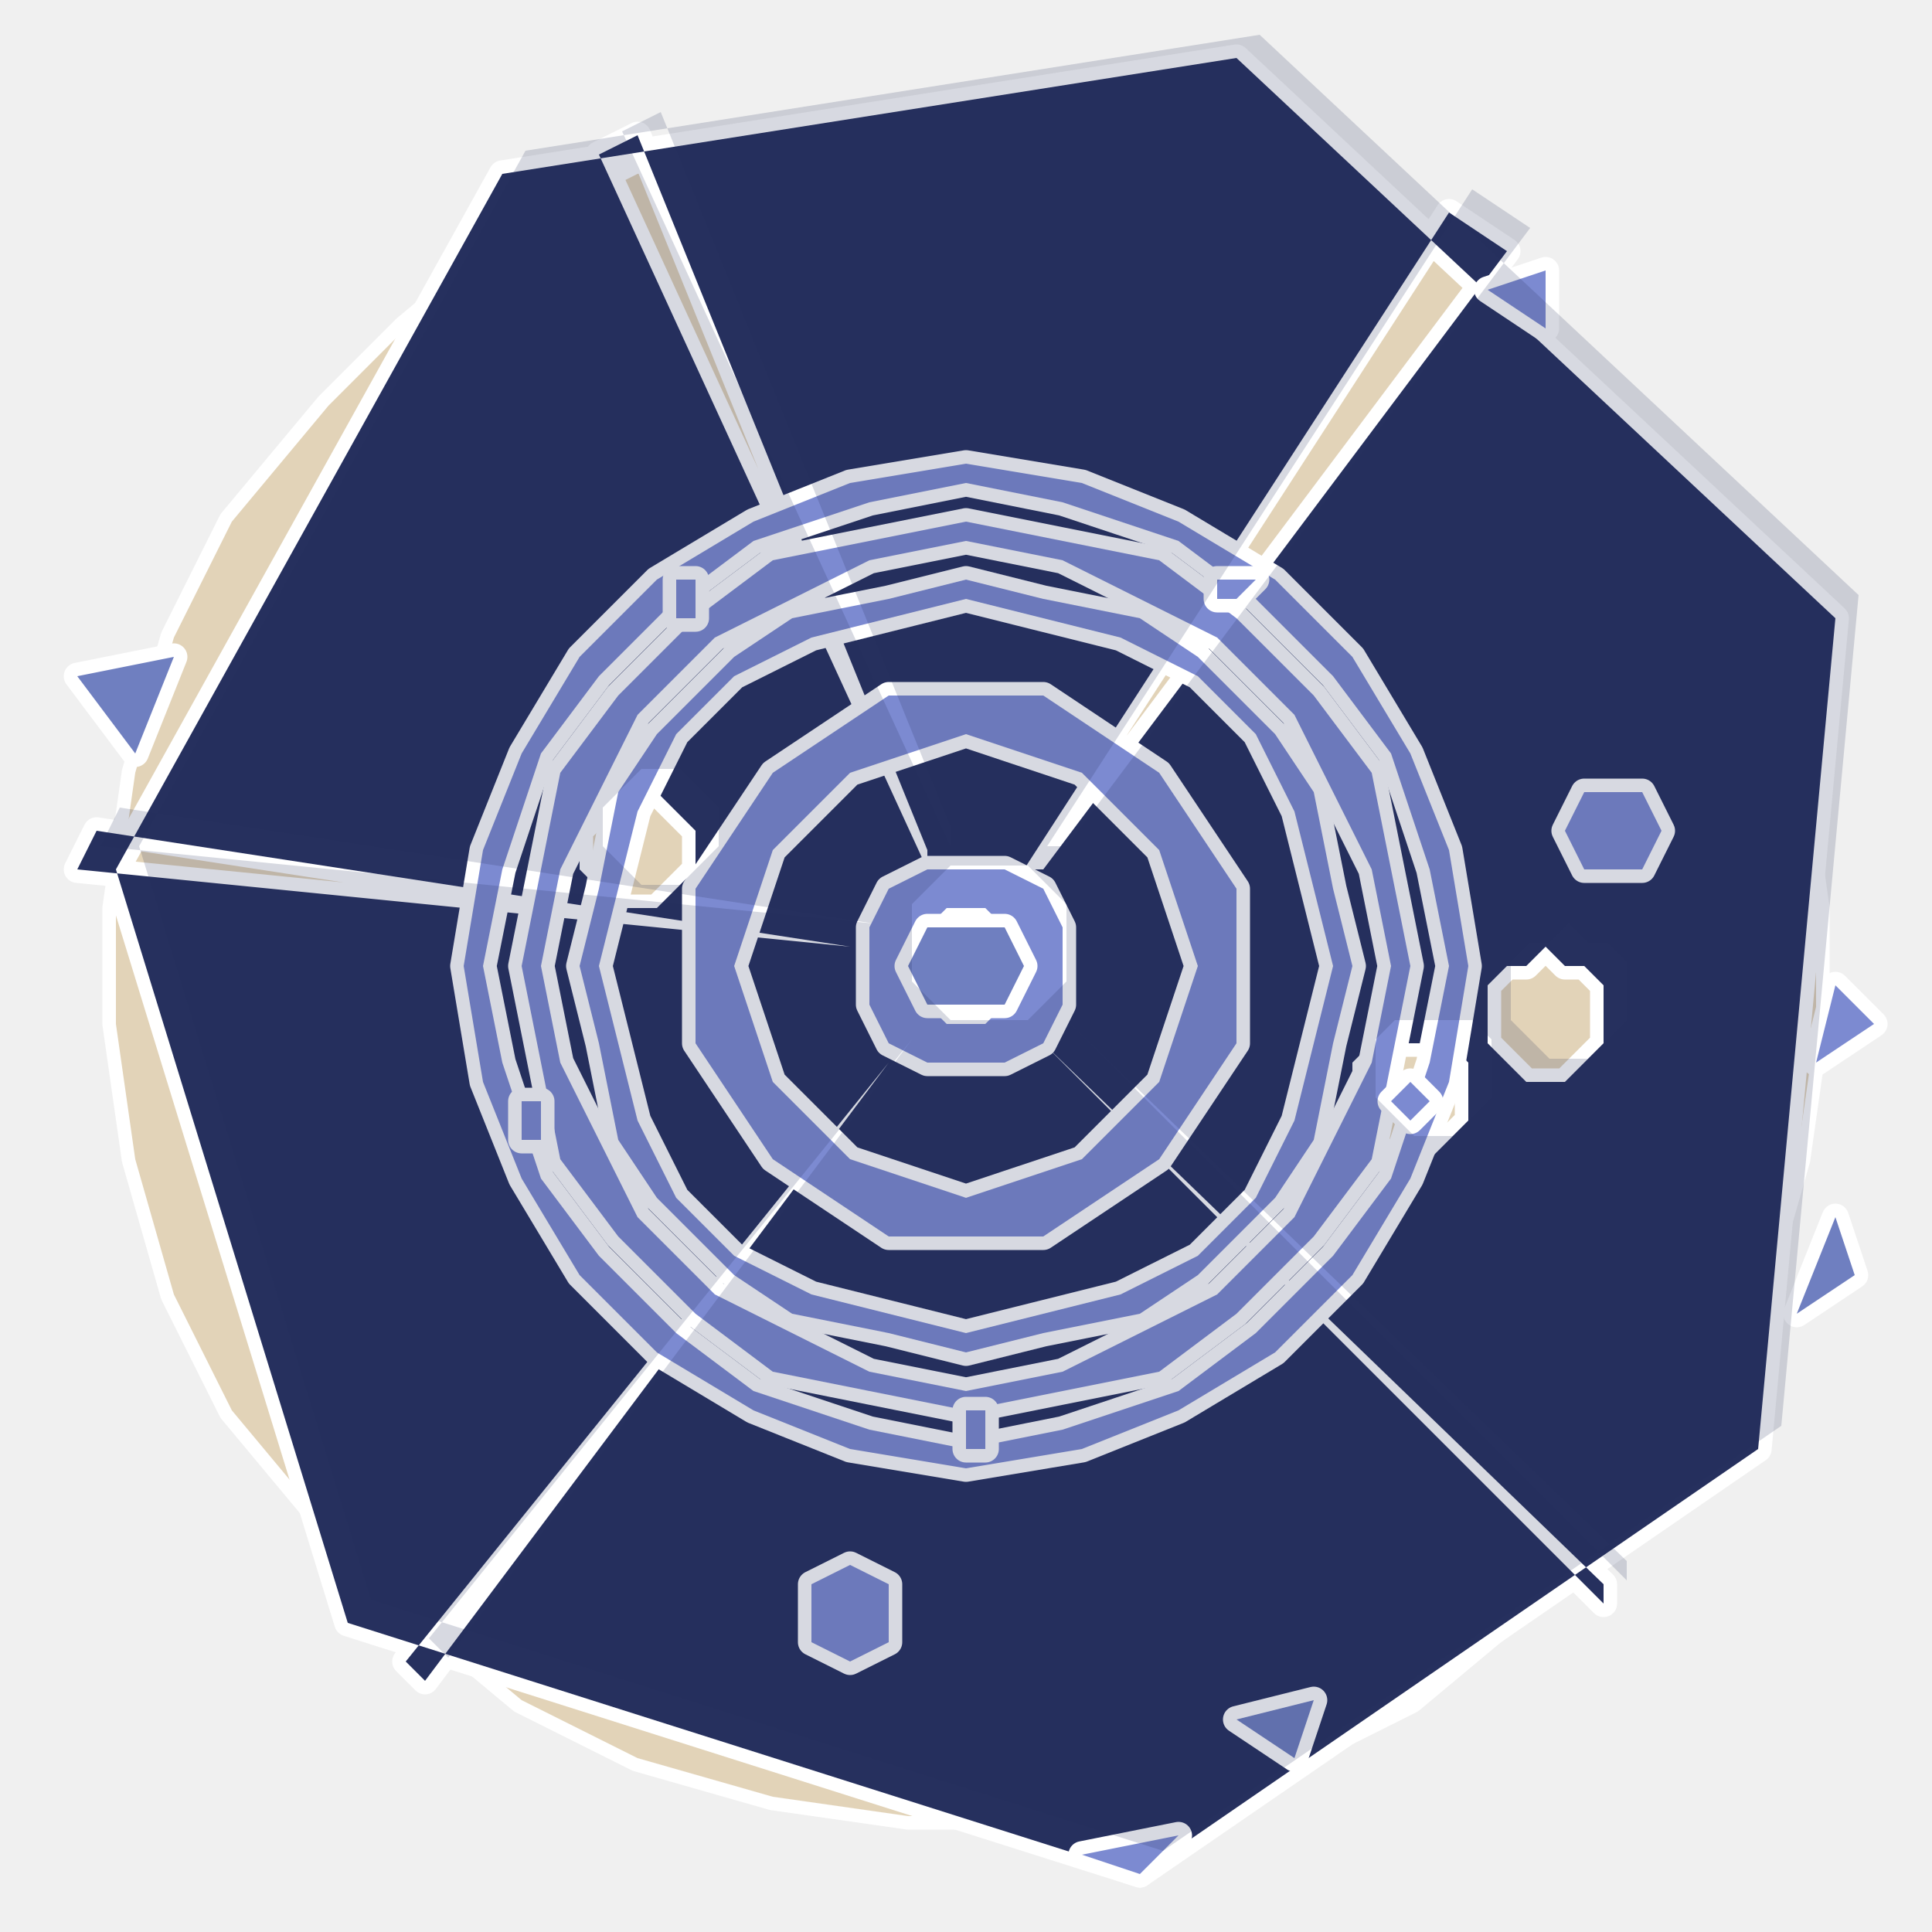
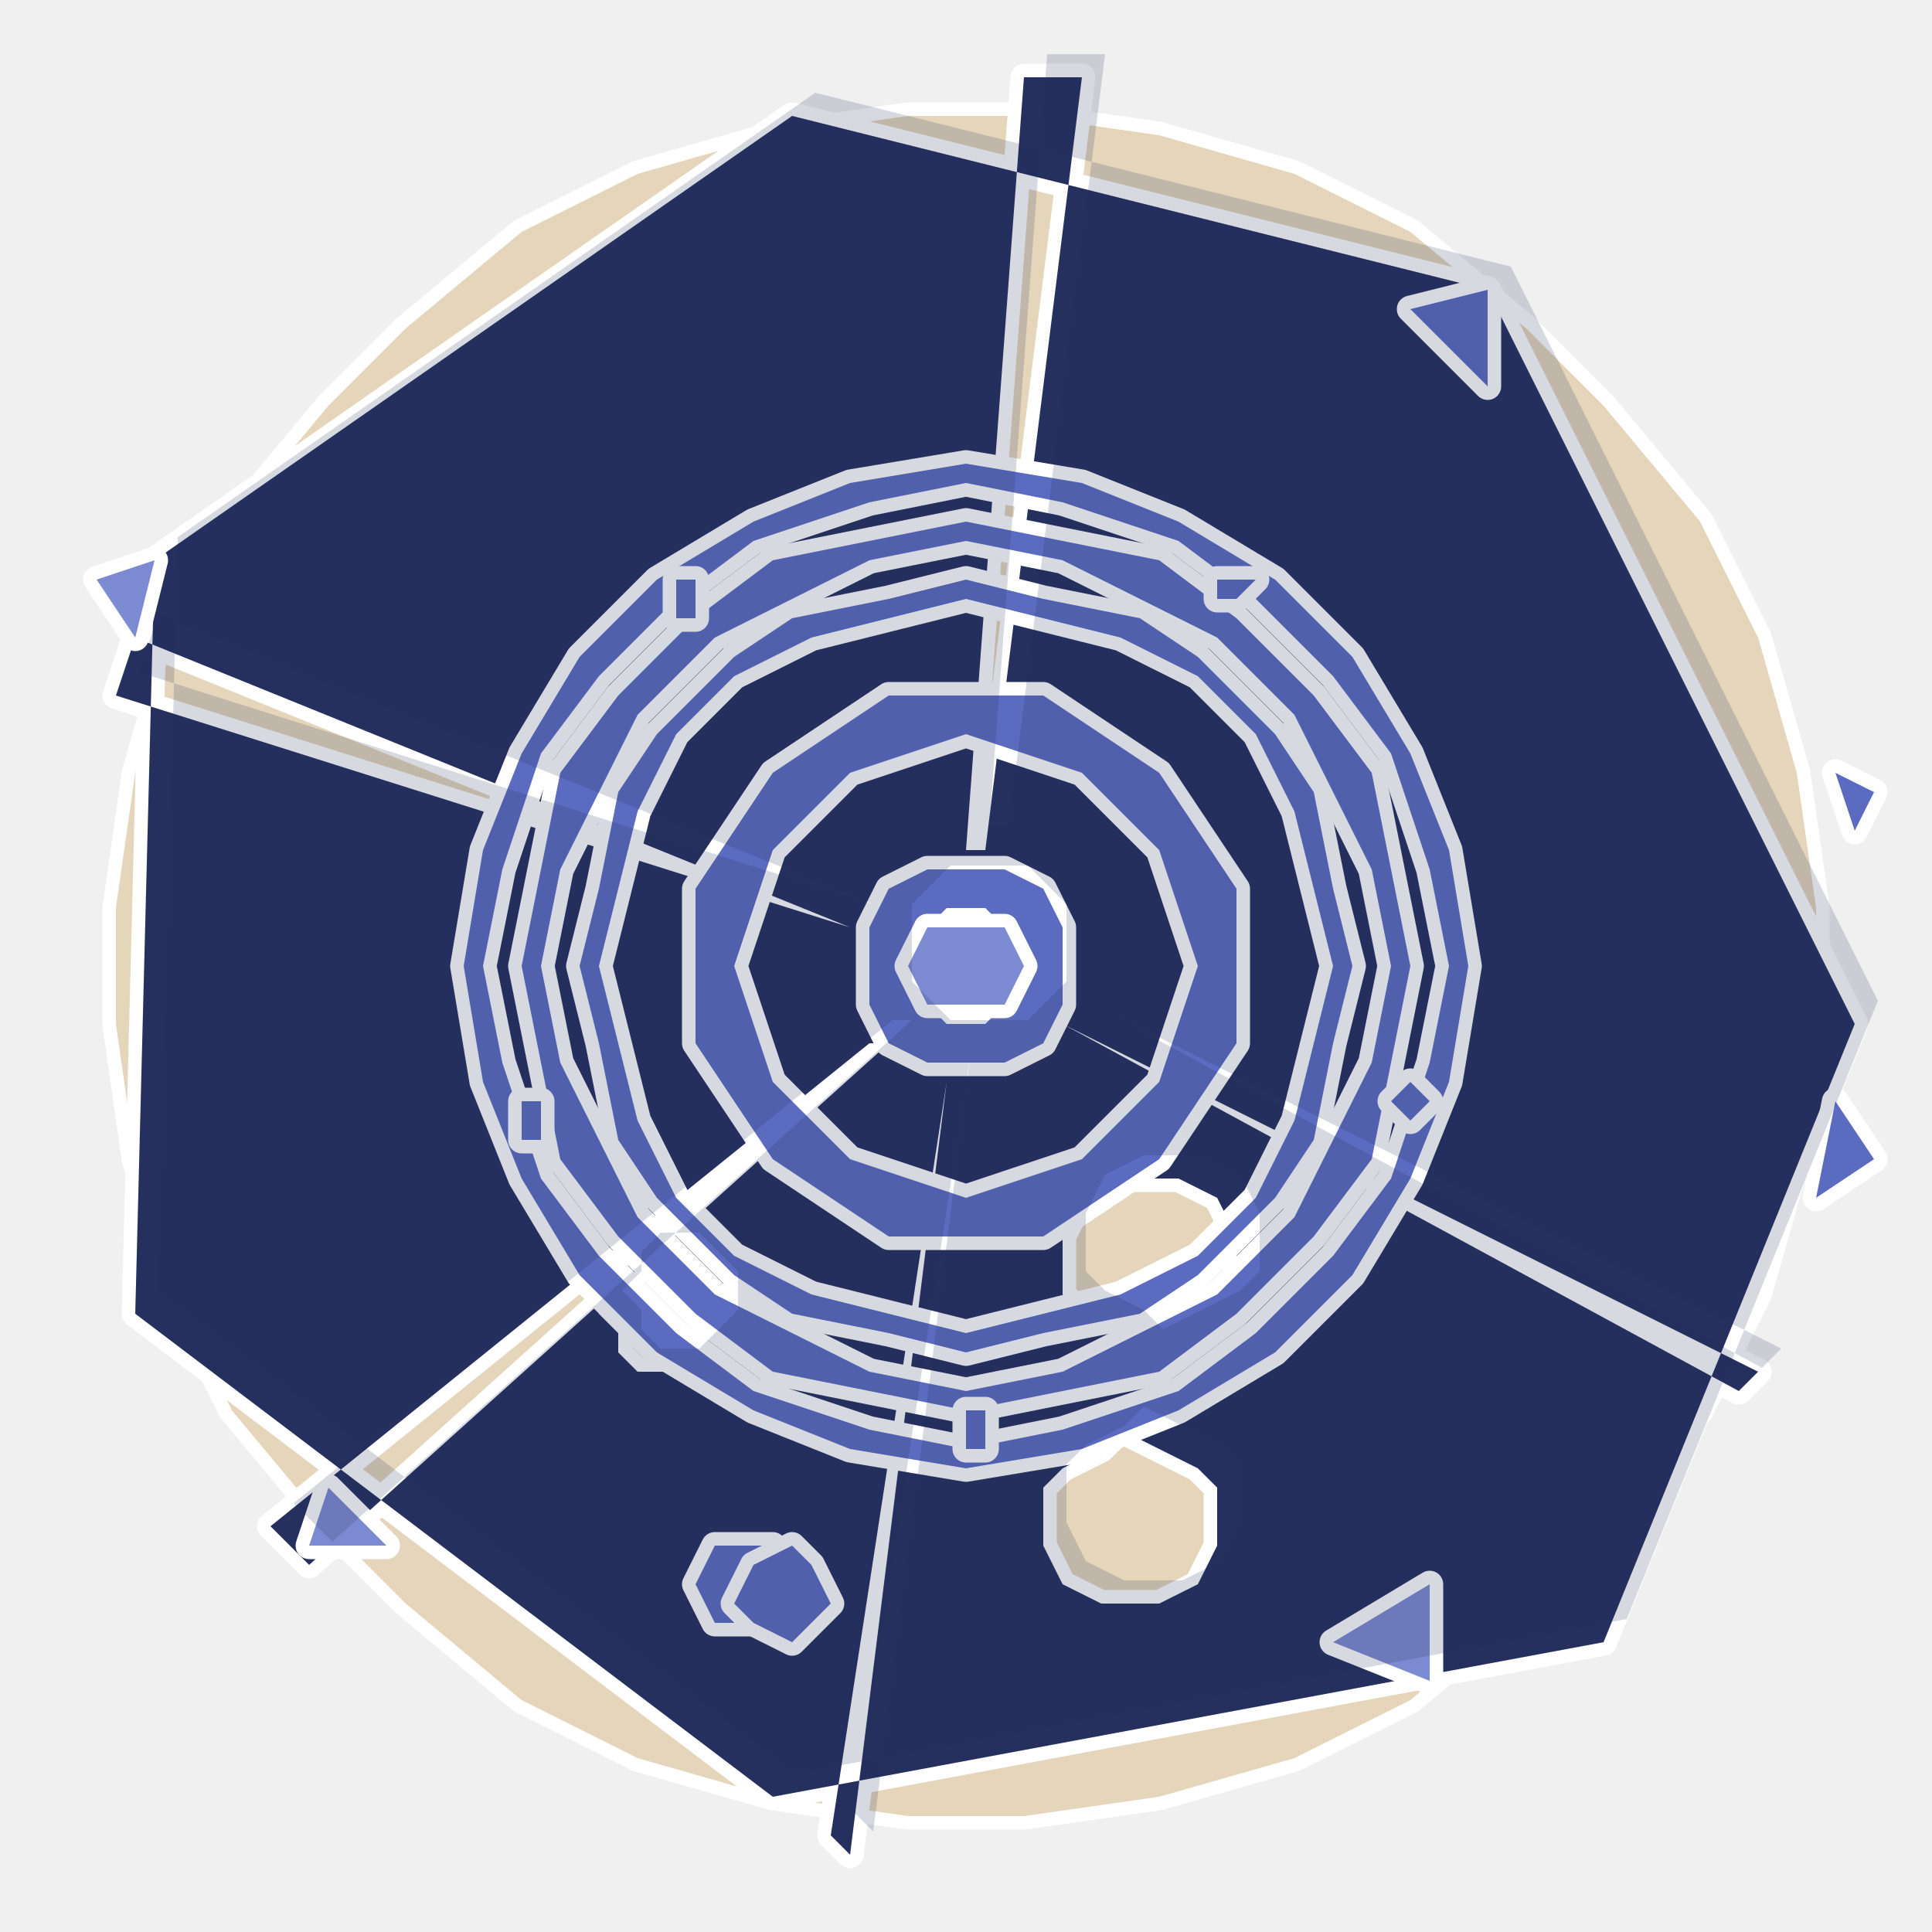
<svg xmlns="http://www.w3.org/2000/svg" viewBox="0 0 100 100" role="img" aria-label="@playform/ets-hook-dsh-test-suggester - spike-star">
  <style>
		@media (prefers-reduced-motion: no-preference) {
			.ets-hook-dsh-test-suggester-scene * { transform-box: view-box; transform-origin: 50% 50%; }
- 		.ets-hook-dsh-test-suggester-counter { animation: ets-hook-dsh-test-suggester-counter 20s linear -7s infinite; }
+ 		.ets-hook-dsh-test-suggester-counter { animation: ets-hook-dsh-test-suggester-counter 20s linear -4s infinite; }
		@keyframes ets-hook-dsh-test-suggester-counter { to { transform: rotate(-360deg); } }
- 		.ets-hook-dsh-test-suggester-breathe { animation: ets-hook-dsh-test-suggester-breathe 5s ease-in-out -7s infinite; }
+ 		.ets-hook-dsh-test-suggester-breathe { animation: ets-hook-dsh-test-suggester-breathe 6s ease-in-out -4s infinite; }
		@keyframes ets-hook-dsh-test-suggester-breathe { 50% { transform: scale(1.06); opacity: 0.85; } }
- 		.ets-hook-dsh-test-suggester-fire { animation: ets-hook-dsh-test-suggester-fire 2.8s ease-in-out infinite; }
+ 		.ets-hook-dsh-test-suggester-fire { animation: ets-hook-dsh-test-suggester-fire 2.9s ease-in-out infinite; }
		@keyframes ets-hook-dsh-test-suggester-fire { 0%, 100% { opacity: 0.35; } 50% { opacity: 1; } }
- 		.ets-hook-dsh-test-suggester-twinkle { animation: ets-hook-dsh-test-suggester-twinkle 8s ease-in-out -7s infinite; }
+ 		.ets-hook-dsh-test-suggester-twinkle { animation: ets-hook-dsh-test-suggester-twinkle 6s ease-in-out -4s infinite; }
		@keyframes ets-hook-dsh-test-suggester-twinkle { 0%, 100% { transform: scale(0.94); opacity: 0.4; } 50% { transform: scale(1.06); opacity: 1; } }
- 		.ets-hook-dsh-test-suggester-trace { animation: ets-hook-dsh-test-suggester-trace 6s ease-in-out -7s infinite; }
+ 		.ets-hook-dsh-test-suggester-trace { animation: ets-hook-dsh-test-suggester-trace 6s ease-in-out -4s infinite; }
		@keyframes ets-hook-dsh-test-suggester-trace { 0%, 100% { transform: translate(0, 0); opacity: 1; } 50% { transform: translate(1.4px, -1.4px); opacity: 0.35; } }
		}
	</style>
  <defs>
    <path id="ets-hook-dsh-test-suggester-0" d="M91,67 L88,73 L83,79 L79,83 L73,88 L67,91 L60,93 L53,94 L47,94 L40,93 L33,91 L27,88 L21,83 L17,79 L12,73 L9,67 L7,60 L6,53 L6,47 L7,40 L9,33 L12,27 L17,21 L21,17 L27,12 L33,9 L40,7 L47,6 L53,6 L60,7 L67,9 L73,12 L79,17 L83,21 L88,27 L91,33 L93,40 L94,47 L94,53 L93,60 Z" />
-     <path id="ets-hook-dsh-test-suggester-1" d="M84,63 L83,65 L81,66 L80,65 L79,63 L80,62 L81,61 L83,62 Z" />
-     <path id="ets-hook-dsh-test-suggester-2" d="M28,74 L27,75 L26,76 L24,75 L23,74 L24,72 L26,71 L27,72 Z" />
-     <path id="ets-hook-dsh-test-suggester-3" d="M91,75 L59,97 L18,84 L6,45 L26,9 L64,3 L95,32 Z M54,54 L83,82 L83,83 L54,54 Z M36,44 L36,45 L35,46 L34,47 L33,47 L32,47 L31,46 L30,45 L30,44 L30,43 L31,42 L32,41 L33,41 L34,41 L35,42 L36,43 Z M46,55 L22,87 L21,86 L46,55 Z M44,49 L4,45 L5,43 L44,49 Z M76,57 L76,58 L75,59 L74,60 L73,60 L72,60 L71,59 L70,58 L70,57 L70,55 L71,54 L72,54 L73,54 L74,54 L75,54 L76,55 Z M48,45 L31,8 L33,7 L48,44 Z M53,45 L75,11 L78,13 L54,45 Z M83,53 L83,54 L82,55 L81,56 L80,56 L79,56 L78,55 L77,54 L77,53 L77,51 L78,50 L79,50 L80,49 L81,50 L82,50 L83,51 Z M54,50 L54,52 L53,53 L52,54 L50,54 L48,54 L47,53 L46,52 L46,50 L46,48 L47,47 L48,46 L50,46 L52,46 L53,47 L54,48 Z" />
-     <path id="ets-hook-dsh-test-suggester-4" d="M86,43 L85,45 L83,45 L82,45 L81,43 L82,41 L83,41 L85,41 Z" />
-     <path id="ets-hook-dsh-test-suggester-5" d="M46,83 L46,85 L44,86 L42,85 L42,83 L42,82 L44,81 L46,82 Z" />
+     <path id="ets-hook-dsh-test-suggester-1" d="M45,17 L44,19 L42,19 L41,19 L40,17 L41,15 L42,14 L44,15 Z" />
+     <path id="ets-hook-dsh-test-suggester-2" d="M26,29 L25,31 L23,31 L22,31 L21,29 L22,27 L23,27 L25,27 Z" />
+     <path id="ets-hook-dsh-test-suggester-3" d="M96,53 L83,85 L40,93 L7,68 L8,29 L41,6 L77,15 Z M55,53 L91,71 L90,72 L55,53 Z M64,65 L64,67 L63,68 L61,69 L59,70 L58,69 L56,68 L55,67 L55,65 L55,64 L56,62 L58,61 L59,61 L61,61 L63,62 L64,64 Z M49,56 L44,96 L43,95 L49,56 Z M46,54 L16,81 L14,79 L45,54 Z M37,68 L37,69 L36,70 L35,71 L34,71 L33,71 L32,70 L32,69 L31,68 L32,67 L32,66 L33,65 L34,65 L35,65 L36,66 L37,67 Z M44,48 L6,36 L7,33 L44,48 Z M50,44 L53,4 L56,4 L51,44 Z M63,79 L63,80 L62,82 L60,83 L58,83 L57,83 L55,82 L54,80 L54,79 L54,77 L55,76 L57,75 L58,74 L60,75 L62,76 L63,77 Z M54,50 L54,52 L53,53 L52,54 L50,54 L48,54 L47,53 L46,52 L46,50 L46,48 L47,47 L48,46 L50,46 L52,46 L53,47 L54,48 Z" />
+     <path id="ets-hook-dsh-test-suggester-4" d="M41,82 L40,84 L38,84 L37,84 L36,82 L37,80 L38,80 L40,80 Z" />
+     <path id="ets-hook-dsh-test-suggester-5" d="M43,83 L42,84 L41,85 L39,84 L38,83 L39,81 L41,80 L42,81 Z" />
    <path id="ets-hook-dsh-test-suggester-6" d="M64,50 L64,54 L62,57 L60,60 L57,62 L54,64 L50,64 L46,64 L43,62 L40,60 L38,57 L36,54 L36,50 L36,46 L38,43 L40,40 L43,38 L46,36 L50,36 L54,36 L57,38 L60,40 L62,43 L64,46 Z M62,50 L61,53 L60,56 L58,58 L56,60 L53,61 L50,62 L47,61 L44,60 L42,58 L40,56 L39,53 L38,50 L39,47 L40,44 L42,42 L44,40 L47,39 L50,38 L53,39 L56,40 L58,42 L60,44 L61,47 Z" />
    <path id="ets-hook-dsh-test-suggester-7" d="M55,50 L55,52 L54,54 L52,55 L50,55 L48,55 L46,54 L45,52 L45,50 L45,48 L46,46 L48,45 L50,45 L52,45 L54,46 L55,48 Z M53,50 L53,51 L52,52 L51,53 L50,53 L49,53 L48,52 L47,51 L47,50 L47,49 L48,48 L49,47 L50,47 L51,47 L52,48 L53,49 Z" />
    <path id="ets-hook-dsh-test-suggester-8" d="M70,50 L69,54 L68,59 L66,62 L62,66 L59,68 L54,69 L50,70 L46,69 L41,68 L38,66 L34,62 L32,59 L31,54 L30,50 L31,46 L32,41 L34,38 L38,34 L41,32 L46,31 L50,30 L54,31 L59,32 L62,34 L66,38 L68,41 L69,46 Z M69,50 L68,54 L67,58 L65,62 L62,65 L58,67 L54,68 L50,69 L46,68 L42,67 L38,65 L35,62 L33,58 L32,54 L31,50 L32,46 L33,42 L35,38 L38,35 L42,33 L46,32 L50,31 L54,32 L58,33 L62,35 L65,38 L67,42 L68,46 Z" />
    <path id="ets-hook-dsh-test-suggester-9" d="M73,50 L72,55 L71,60 L68,64 L64,68 L60,71 L55,72 L50,73 L45,72 L40,71 L36,68 L32,64 L29,60 L28,55 L27,50 L28,45 L29,40 L32,36 L36,32 L40,29 L45,28 L50,27 L55,28 L60,29 L64,32 L68,36 L71,40 L72,45 Z M72,50 L71,55 L69,59 L67,63 L63,67 L59,69 L55,71 L50,72 L45,71 L41,69 L37,67 L33,63 L31,59 L29,55 L28,50 L29,45 L31,41 L33,37 L37,33 L41,31 L45,29 L50,28 L55,29 L59,31 L63,33 L67,37 L69,41 L71,45 Z" />
    <path id="ets-hook-dsh-test-suggester-10" d="M76,50 L75,56 L73,61 L70,66 L66,70 L61,73 L56,75 L50,76 L44,75 L39,73 L34,70 L30,66 L27,61 L25,56 L24,50 L25,44 L27,39 L30,34 L34,30 L39,27 L44,25 L50,24 L56,25 L61,27 L66,30 L70,34 L73,39 L75,44 Z M75,50 L74,55 L72,61 L69,65 L65,69 L61,72 L55,74 L50,75 L45,74 L39,72 L35,69 L31,65 L28,61 L26,55 L25,50 L26,45 L28,39 L31,35 L35,31 L39,28 L45,26 L50,25 L55,26 L61,28 L65,31 L69,35 L72,39 L74,45 Z" />
    <path id="ets-hook-dsh-test-suggester-11" d="M74,57 L73,58 L73,58 L72,57 L73,56 L73,56 Z" />
    <path id="ets-hook-dsh-test-suggester-12" d="M51,74 L51,75 L50,75 L50,74 L50,73 L51,73 Z" />
    <path id="ets-hook-dsh-test-suggester-13" d="M28,58 L28,59 L27,59 L27,58 L27,57 L28,57 Z" />
-     <path id="ets-hook-dsh-test-suggester-14" d="M77,15 L80,14 L80,17 Z" />
+     <path id="ets-hook-dsh-test-suggester-14" d="M95,57 L97,60 L94,62 Z" />
    <path id="ets-hook-dsh-test-suggester-15" d="M36,31 L36,32 L35,32 L35,31 L35,30 L36,30 Z" />
-     <path id="ets-hook-dsh-test-suggester-16" d="M68,88 L67,91 L64,89 Z" />
+     <path id="ets-hook-dsh-test-suggester-16" d="M20,80 L16,80 L17,77 Z" />
    <path id="ets-hook-dsh-test-suggester-17" d="M65,30 L64,31 L63,31 L63,30 L63,30 L64,30 Z" />
-     <path id="ets-hook-dsh-test-suggester-18" d="M61,95 L59,97 L56,96 Z" />
-     <path id="ets-hook-dsh-test-suggester-19" d="M7,39 L4,35 L9,34 Z" />
-     <path id="ets-hook-dsh-test-suggester-20" d="M95,51 L97,53 L94,55 Z" />
-     <path id="ets-hook-dsh-test-suggester-21" d="M95,63 L96,66 L93,68 Z" />
+     <path id="ets-hook-dsh-test-suggester-18" d="M73,16 L77,15 L77,20 Z" />
+     <path id="ets-hook-dsh-test-suggester-19" d="M7,33 L5,30 L8,29 Z" />
+     <path id="ets-hook-dsh-test-suggester-20" d="M95,40 L97,41 L96,43 Z" />
+     <path id="ets-hook-dsh-test-suggester-21" d="M74,82 L74,87 L69,85 Z" />
    <path id="ets-hook-dsh-test-suggester-22" d="M53,50 L52,52 L51,52 L49,52 L48,52 L47,50 L48,48 L49,48 L51,48 L52,48 Z" />
  </defs>
  <g class="ets-hook-dsh-test-suggester-scene">
-     <g fill="#E2D3B8" fill-opacity="1" fill-rule="evenodd" stroke="#ffffff" stroke-width="1.4" stroke-linejoin="round" paint-order="stroke fill">
+     <g fill="#E4D5BB" fill-opacity="1" fill-rule="evenodd" stroke="#ffffff" stroke-width="1.4" stroke-linejoin="round" paint-order="stroke fill">
      <use class="ets-hook-dsh-test-suggester-breathe" href="#ets-hook-dsh-test-suggester-0" />
    </g>
-     <g fill="#7C8AD1" fill-opacity="1" fill-rule="evenodd" stroke="#ffffff" stroke-width="1.4" stroke-linejoin="round" paint-order="stroke fill">
-       <use class="ets-hook-dsh-test-suggester-fire" style="animation-delay:-7.00s" href="#ets-hook-dsh-test-suggester-1" />
-       <use class="ets-hook-dsh-test-suggester-fire" style="animation-delay:-7.18s" href="#ets-hook-dsh-test-suggester-2" />
+     <g fill="#5B6BC0" fill-opacity="1" fill-rule="evenodd" stroke="#ffffff" stroke-width="1.4" stroke-linejoin="round" paint-order="stroke fill">
+       <use class="ets-hook-dsh-test-suggester-fire" style="animation-delay:-4.00s" href="#ets-hook-dsh-test-suggester-1" />
+       <use class="ets-hook-dsh-test-suggester-fire" style="animation-delay:-4.18s" href="#ets-hook-dsh-test-suggester-2" />
    </g>
    <g fill="#26305E" fill-opacity="1" fill-rule="evenodd" stroke="#ffffff" stroke-width="1.4" stroke-linejoin="round" paint-order="stroke fill">
      <use href="#ets-hook-dsh-test-suggester-3" />
    </g>
-     <g fill="#7C8AD1" fill-opacity="1" fill-rule="evenodd" stroke="#ffffff" stroke-width="1.4" stroke-linejoin="round" paint-order="stroke fill">
-       <use class="ets-hook-dsh-test-suggester-fire" style="animation-delay:-7.36s" href="#ets-hook-dsh-test-suggester-4" />
-       <use class="ets-hook-dsh-test-suggester-fire" style="animation-delay:-7.54s" href="#ets-hook-dsh-test-suggester-5" />
+     <g fill="#5B6BC0" fill-opacity="1" fill-rule="evenodd" stroke="#ffffff" stroke-width="1.4" stroke-linejoin="round" paint-order="stroke fill">
+       <use class="ets-hook-dsh-test-suggester-fire" style="animation-delay:-4.36s" href="#ets-hook-dsh-test-suggester-4" />
+       <use class="ets-hook-dsh-test-suggester-fire" style="animation-delay:-4.54s" href="#ets-hook-dsh-test-suggester-5" />
      <use class="ets-hook-dsh-test-suggester-breathe" href="#ets-hook-dsh-test-suggester-6" />
      <use class="ets-hook-dsh-test-suggester-breathe" href="#ets-hook-dsh-test-suggester-7" />
      <use class="ets-hook-dsh-test-suggester-breathe" href="#ets-hook-dsh-test-suggester-8" />
      <use class="ets-hook-dsh-test-suggester-breathe" href="#ets-hook-dsh-test-suggester-9" />
      <use class="ets-hook-dsh-test-suggester-breathe" href="#ets-hook-dsh-test-suggester-10" />
      <use class="ets-hook-dsh-test-suggester-counter" href="#ets-hook-dsh-test-suggester-11" />
      <use class="ets-hook-dsh-test-suggester-counter" href="#ets-hook-dsh-test-suggester-12" />
      <use class="ets-hook-dsh-test-suggester-counter" href="#ets-hook-dsh-test-suggester-13" />
      <use class="ets-hook-dsh-test-suggester-twinkle" href="#ets-hook-dsh-test-suggester-14" />
      <use class="ets-hook-dsh-test-suggester-counter" href="#ets-hook-dsh-test-suggester-15" />
    </g>
-     <g fill="#6F7FC0" fill-opacity="1" fill-rule="evenodd" stroke="#ffffff" stroke-width="1.4" stroke-linejoin="round" paint-order="stroke fill">
+     <g fill="#7C8AD1" fill-opacity="1" fill-rule="evenodd" stroke="#ffffff" stroke-width="1.4" stroke-linejoin="round" paint-order="stroke fill">
      <use class="ets-hook-dsh-test-suggester-twinkle" href="#ets-hook-dsh-test-suggester-16" />
    </g>
-     <g fill="#7C8AD1" fill-opacity="1" fill-rule="evenodd" stroke="#ffffff" stroke-width="1.4" stroke-linejoin="round" paint-order="stroke fill">
+     <g fill="#5B6BC0" fill-opacity="1" fill-rule="evenodd" stroke="#ffffff" stroke-width="1.4" stroke-linejoin="round" paint-order="stroke fill">
      <use class="ets-hook-dsh-test-suggester-counter" href="#ets-hook-dsh-test-suggester-17" />
      <use class="ets-hook-dsh-test-suggester-twinkle" href="#ets-hook-dsh-test-suggester-18" />
    </g>
-     <g fill="#6F7FC0" fill-opacity="1" fill-rule="evenodd" stroke="#ffffff" stroke-width="1.4" stroke-linejoin="round" paint-order="stroke fill">
+     <g fill="#7C8AD1" fill-opacity="1" fill-rule="evenodd" stroke="#ffffff" stroke-width="1.4" stroke-linejoin="round" paint-order="stroke fill">
      <use class="ets-hook-dsh-test-suggester-twinkle" href="#ets-hook-dsh-test-suggester-19" />
    </g>
-     <g fill="#7C8AD1" fill-opacity="1" fill-rule="evenodd" stroke="#ffffff" stroke-width="1.4" stroke-linejoin="round" paint-order="stroke fill">
+     <g fill="#5B6BC0" fill-opacity="1" fill-rule="evenodd" stroke="#ffffff" stroke-width="1.4" stroke-linejoin="round" paint-order="stroke fill">
      <use class="ets-hook-dsh-test-suggester-twinkle" href="#ets-hook-dsh-test-suggester-20" />
    </g>
-     <g fill="#6F7FC0" fill-opacity="1" fill-rule="evenodd" stroke="#ffffff" stroke-width="1.4" stroke-linejoin="round" paint-order="stroke fill">
+     <g fill="#7C8AD1" fill-opacity="1" fill-rule="evenodd" stroke="#ffffff" stroke-width="1.4" stroke-linejoin="round" paint-order="stroke fill">
      <use class="ets-hook-dsh-test-suggester-twinkle" href="#ets-hook-dsh-test-suggester-21" />
      <use class="ets-hook-dsh-test-suggester-breathe" href="#ets-hook-dsh-test-suggester-22" />
    </g>
    <g class="ets-hook-dsh-test-suggester-trace" fill="#26305E" fill-opacity="0.18" fill-rule="evenodd" stroke="none">
      <g transform="translate(1.2,-1.2)">
        <use href="#ets-hook-dsh-test-suggester-3" />
      </g>
    </g>
  </g>
</svg>
